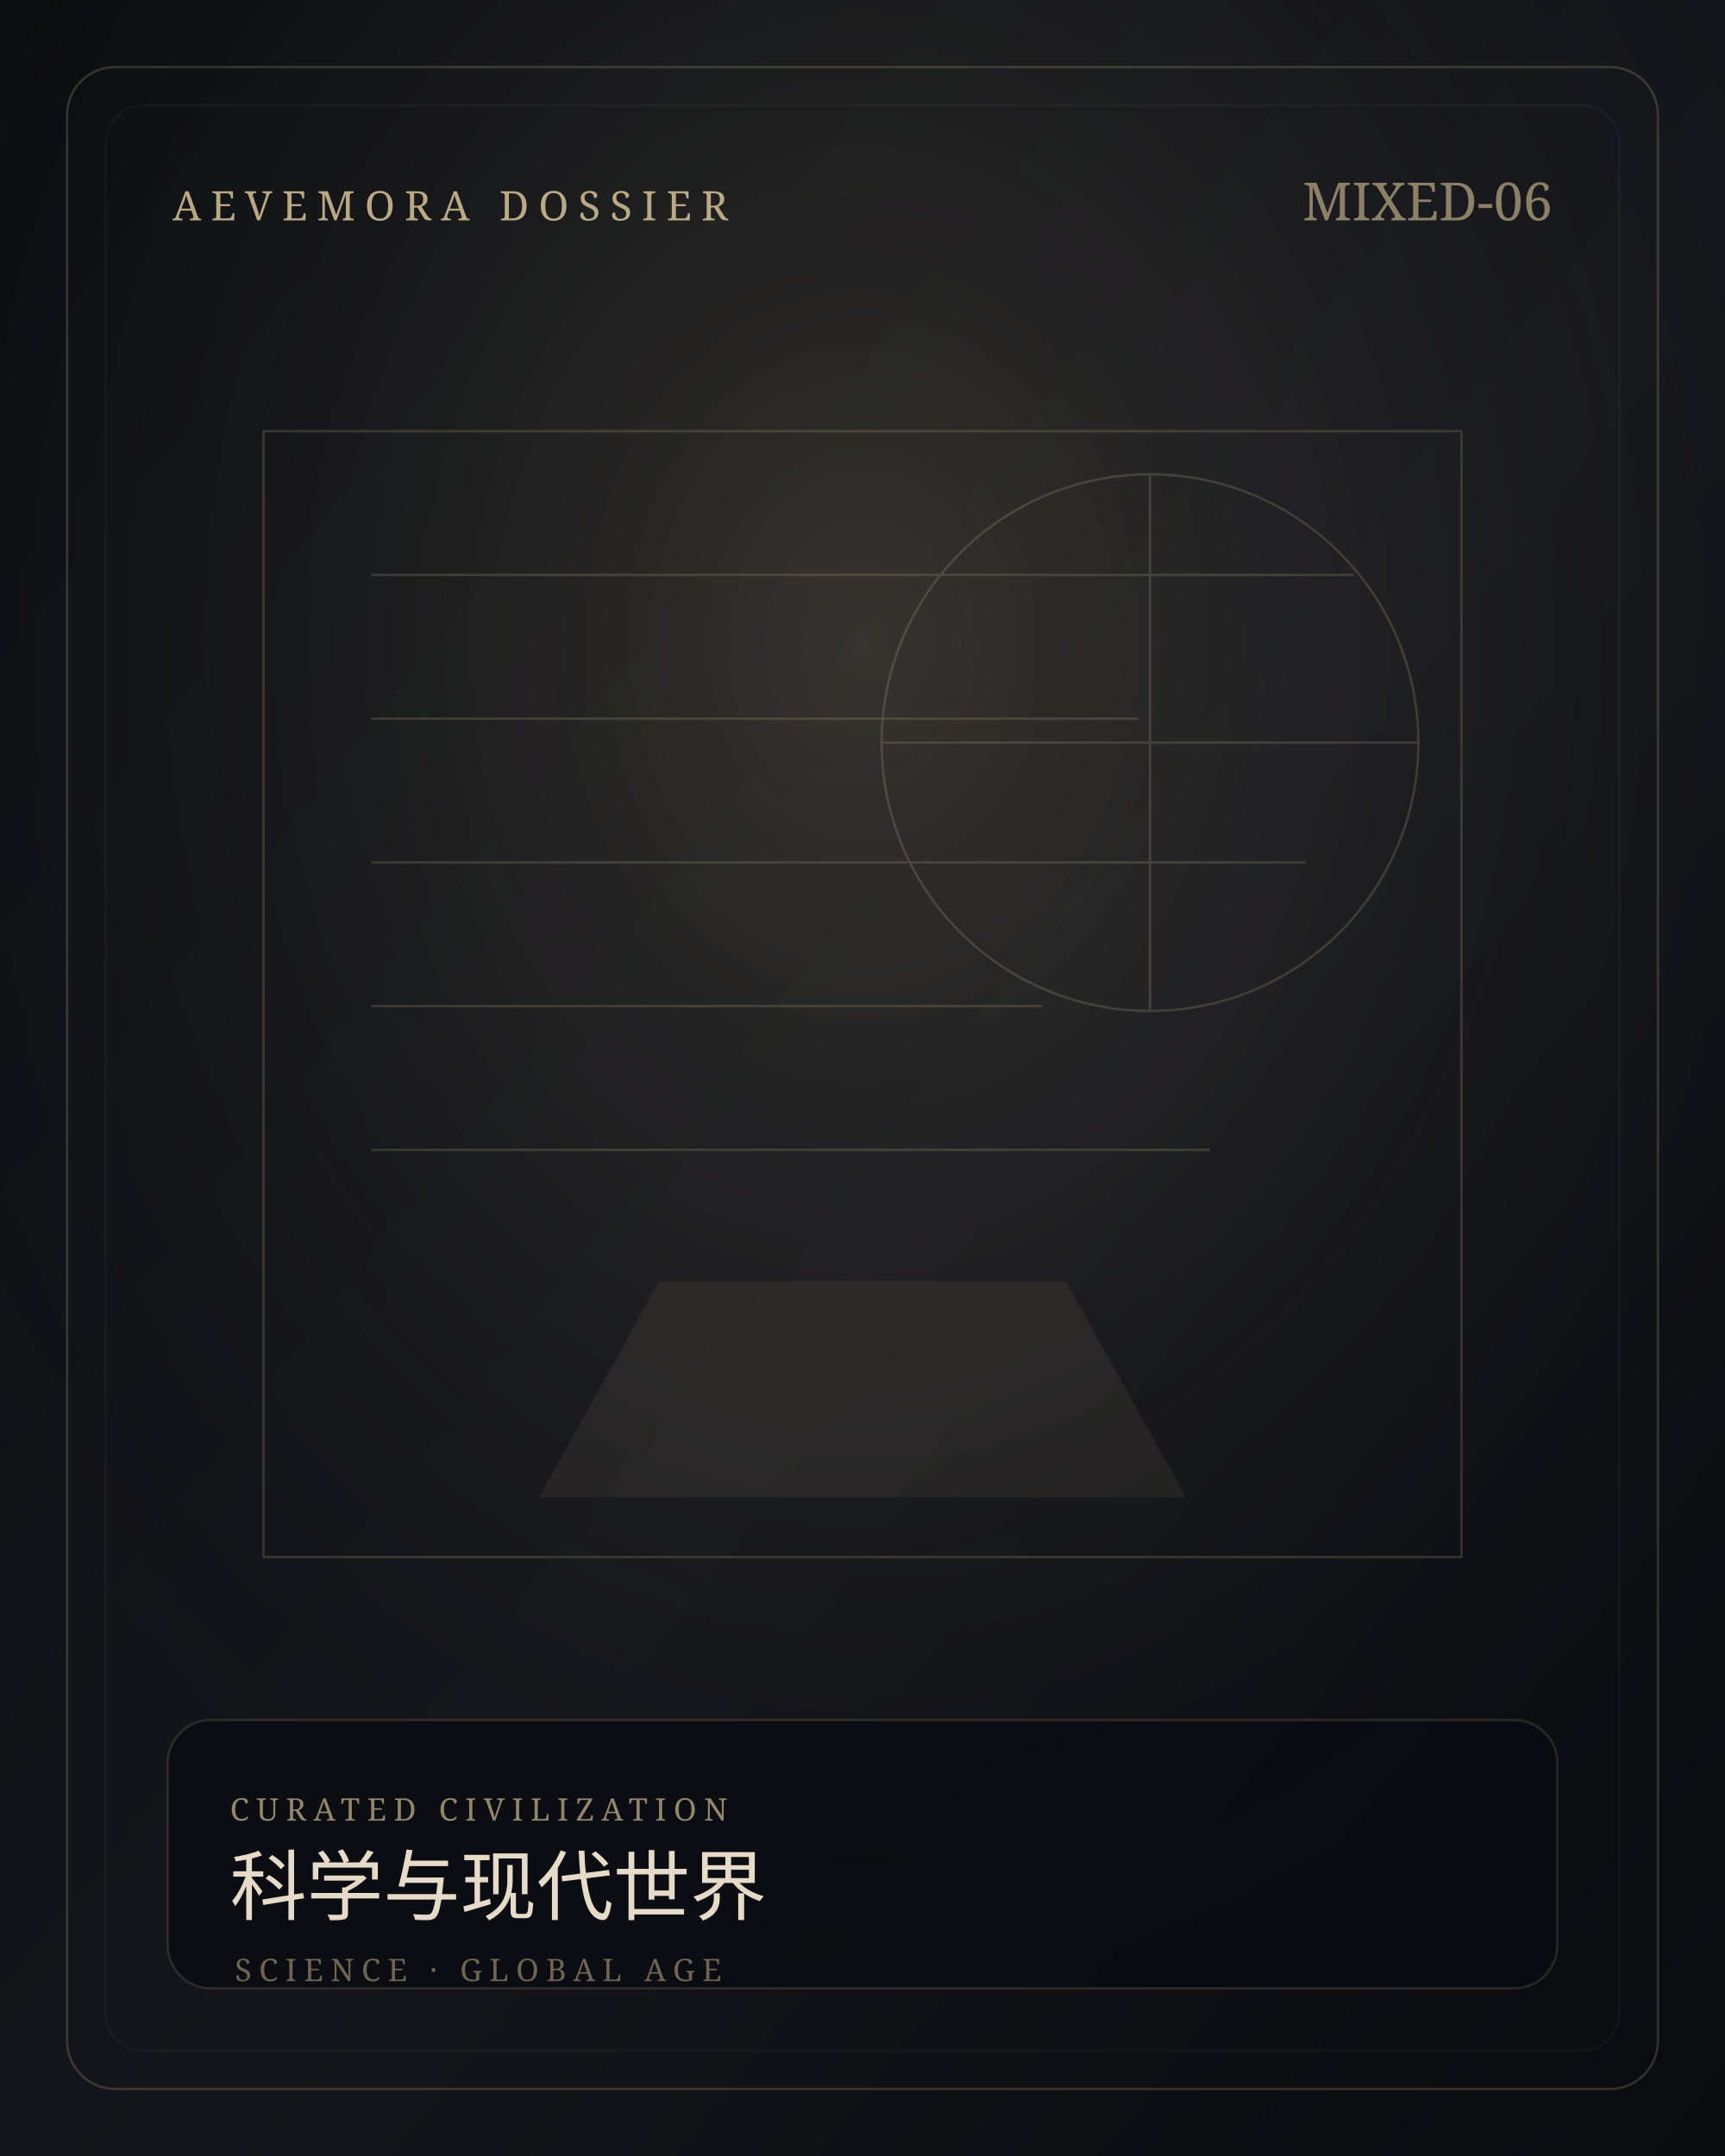
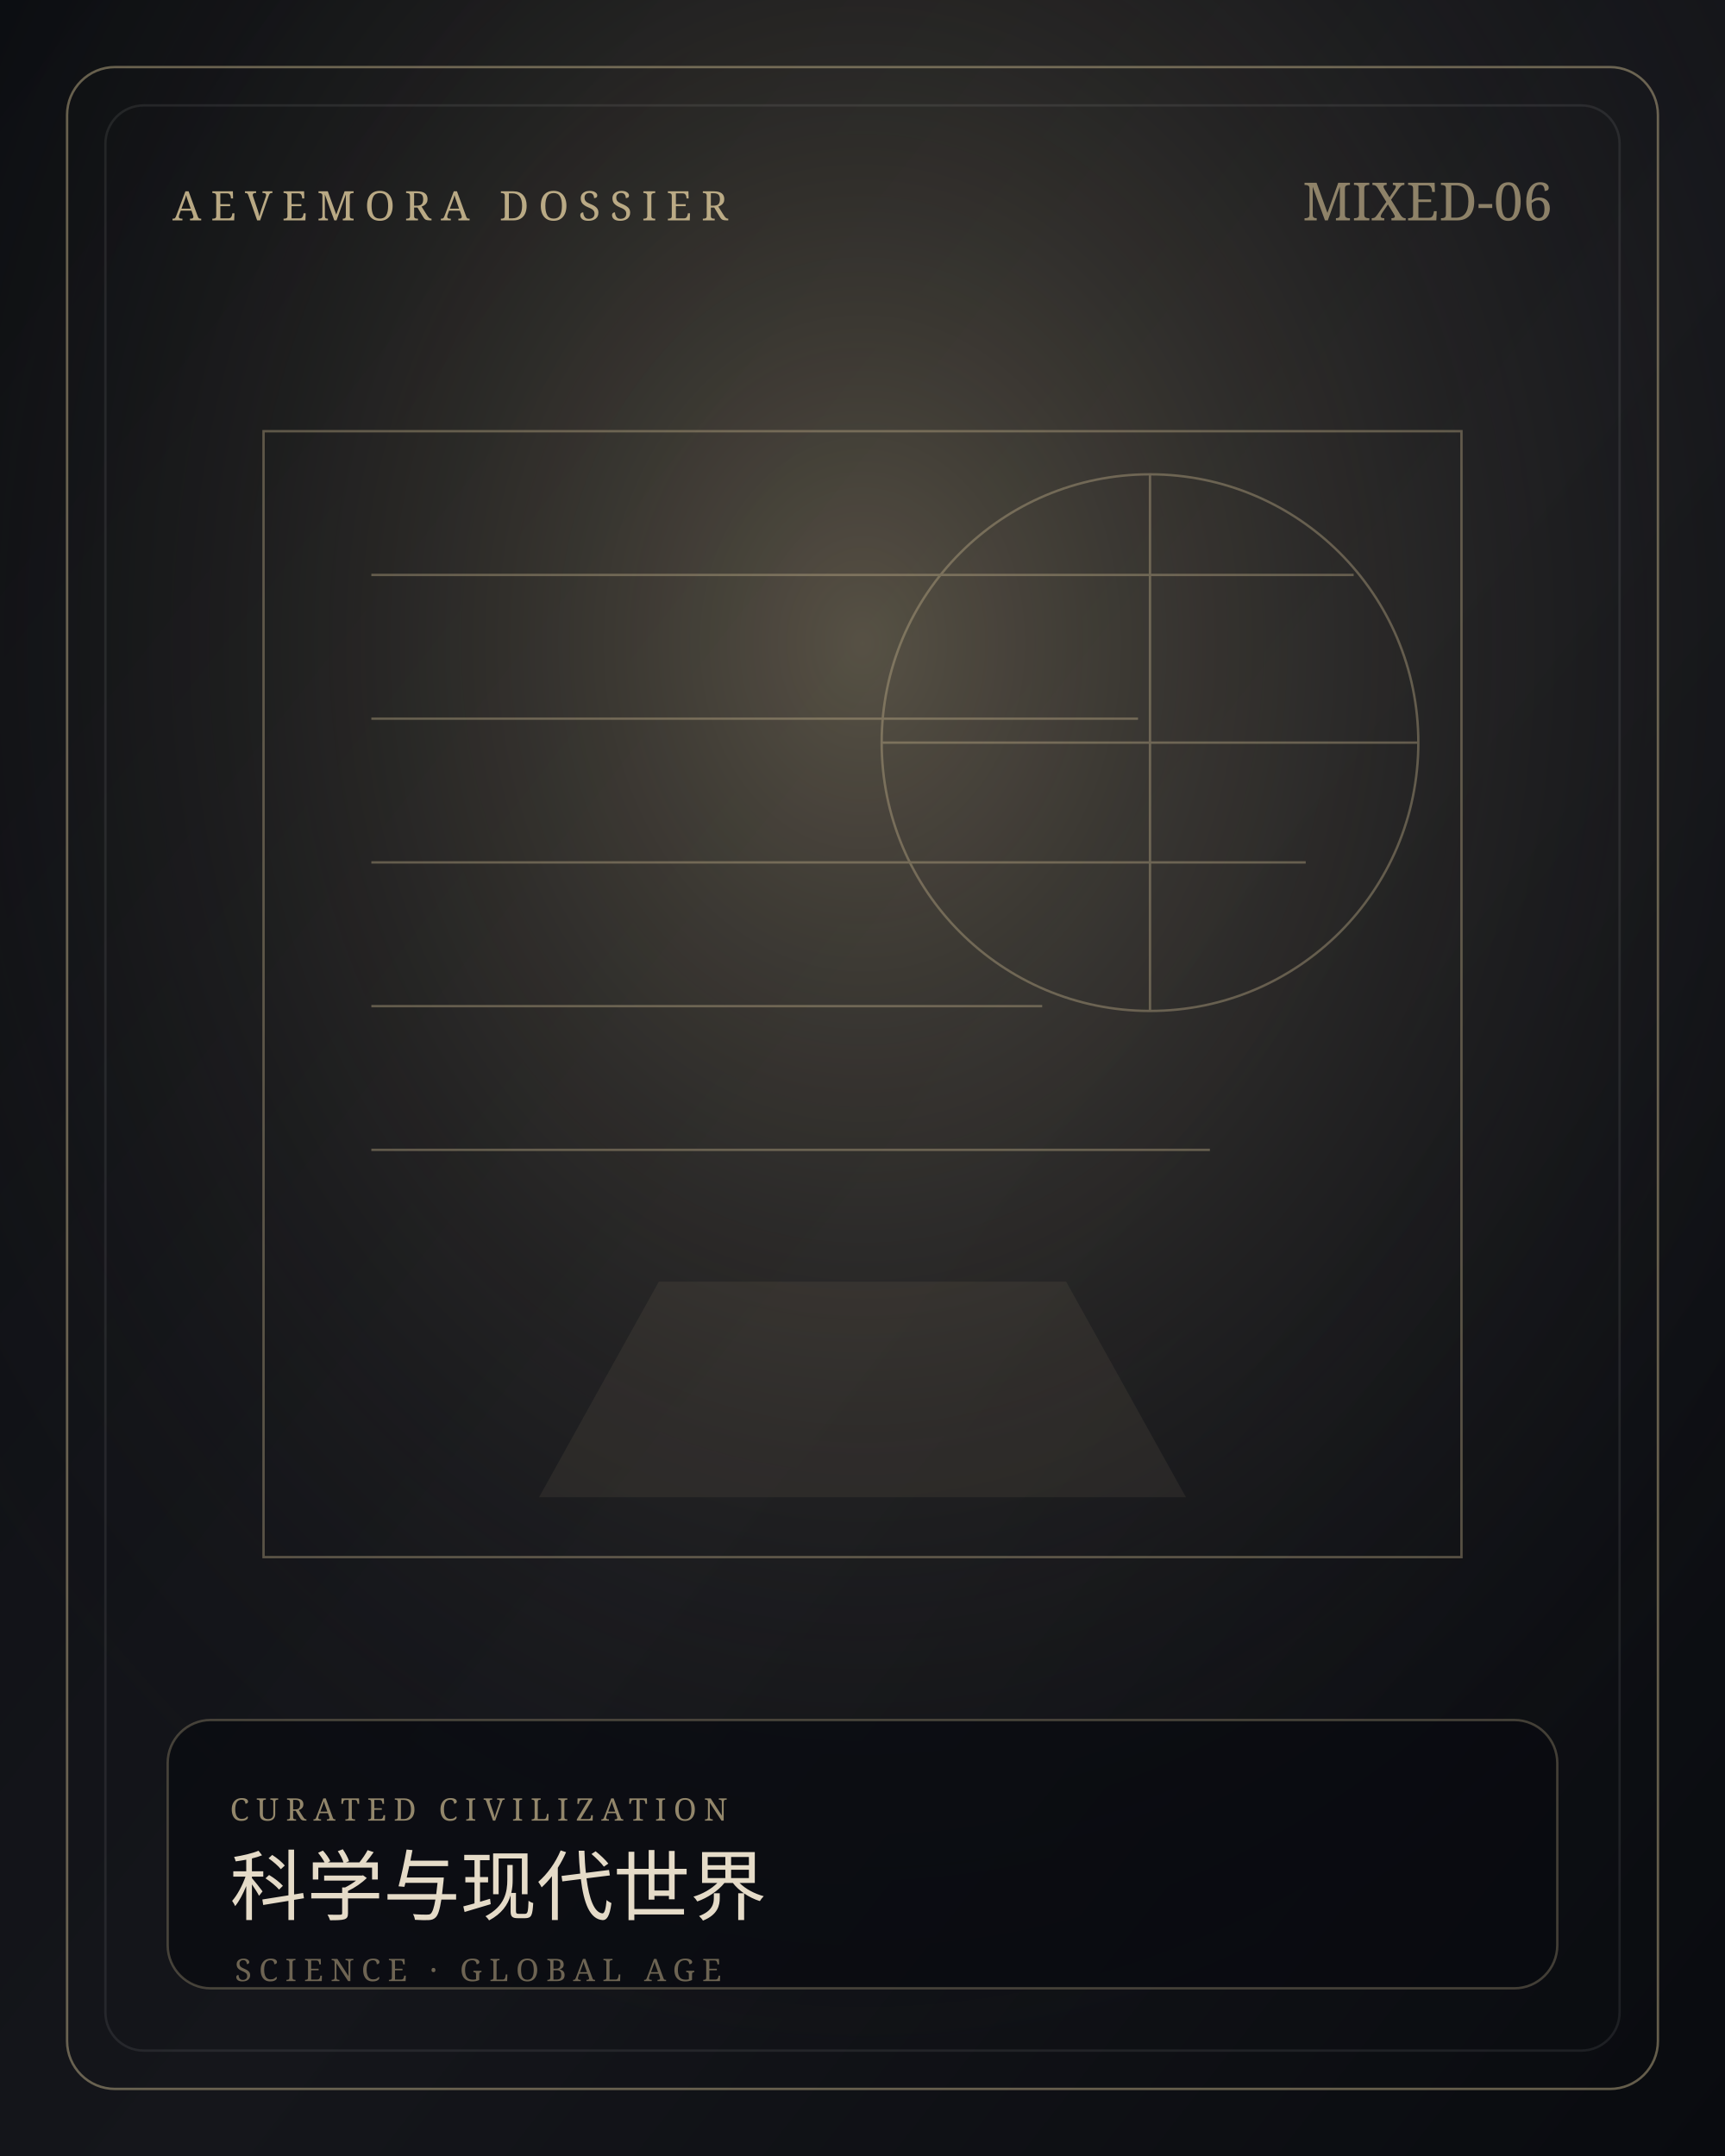
<svg xmlns="http://www.w3.org/2000/svg" viewBox="0 0 720 900">
  <defs>
    <radialGradient id="dg" cx="50%" cy="30%" r="68%">
-       <stop offset="0" stop-color="#c7b58d" stop-opacity=".20" />
+       <stop offset="0" stop-color="#c7b58d" stop-opacity=".38" />
      <stop offset="1" stop-color="#0b0d11" stop-opacity="0" />
    </radialGradient>
    <linearGradient id="db" x1="0" y1="0" x2="1" y2="1">
      <stop offset="0" stop-color="#0b0d11" />
      <stop offset=".55" stop-color="#15161b" />
      <stop offset="1" stop-color="#090b0f" />
    </linearGradient>
  </defs>
  <rect width="720" height="900" fill="url(#db)" />
  <rect width="720" height="900" fill="url(#dg)" />
-   <rect x="28" y="28" width="664" height="844" rx="20" fill="none" stroke="#c7b58d" stroke-opacity=".22" />
-   <rect x="44" y="44" width="632" height="812" rx="16" fill="none" stroke="#fff" stroke-opacity=".035" />
+   <rect x="28" y="28" width="664" height="844" rx="20" fill="none" stroke="#c7b58d" stroke-opacity=".48" />
+   <rect x="44" y="44" width="632" height="812" rx="16" fill="none" stroke="#fff" stroke-opacity=".08" />
  <text x="72" y="92" fill="#c7b58d" opacity=".92" font-size="17" font-family="Georgia" letter-spacing="4">AEVEMORA DOSSIER</text>
  <text x="648" y="92" fill="#c7b58d" opacity=".66" font-size="22" font-family="Georgia" text-anchor="end">MIXED-06</text>
-   <g stroke="#c7b58d" fill="none" opacity=".20">
+   <g stroke="#c7b58d" fill="none" opacity=".38">
    <path d="M110 180h500v470H110z" />
    <path d="M155 240h410M155 300h320M155 360h390M155 420h280M155 480h350" />
    <circle cx="480" cy="310" r="112" />
    <path d="M368 310h224M480 198v224" />
  </g>
  <path d="M225 625h270l-50-90H275z" fill="#c7b58d" opacity=".08" />
-   <rect x="70" y="718" width="580" height="112" rx="18" fill="#090b10" fill-opacity=".72" stroke="#c7b58d" stroke-opacity=".16" />
+   <rect x="70" y="718" width="580" height="112" rx="18" fill="#090b10" fill-opacity=".72" stroke="#c7b58d" stroke-opacity=".30" />
  <text x="96" y="760" fill="#c7b58d" opacity=".72" font-size="13" font-family="Georgia" letter-spacing="3">CURATED CIVILIZATION</text>
  <text x="96" y="799" fill="#eee3cf" opacity=".96" font-size="32" font-family="Georgia,serif">科学与现代世界</text>
  <text x="98" y="827" fill="#c7b58d" opacity=".52" font-size="13" font-family="Georgia" letter-spacing="3">SCIENCE · GLOBAL AGE</text>
</svg>
